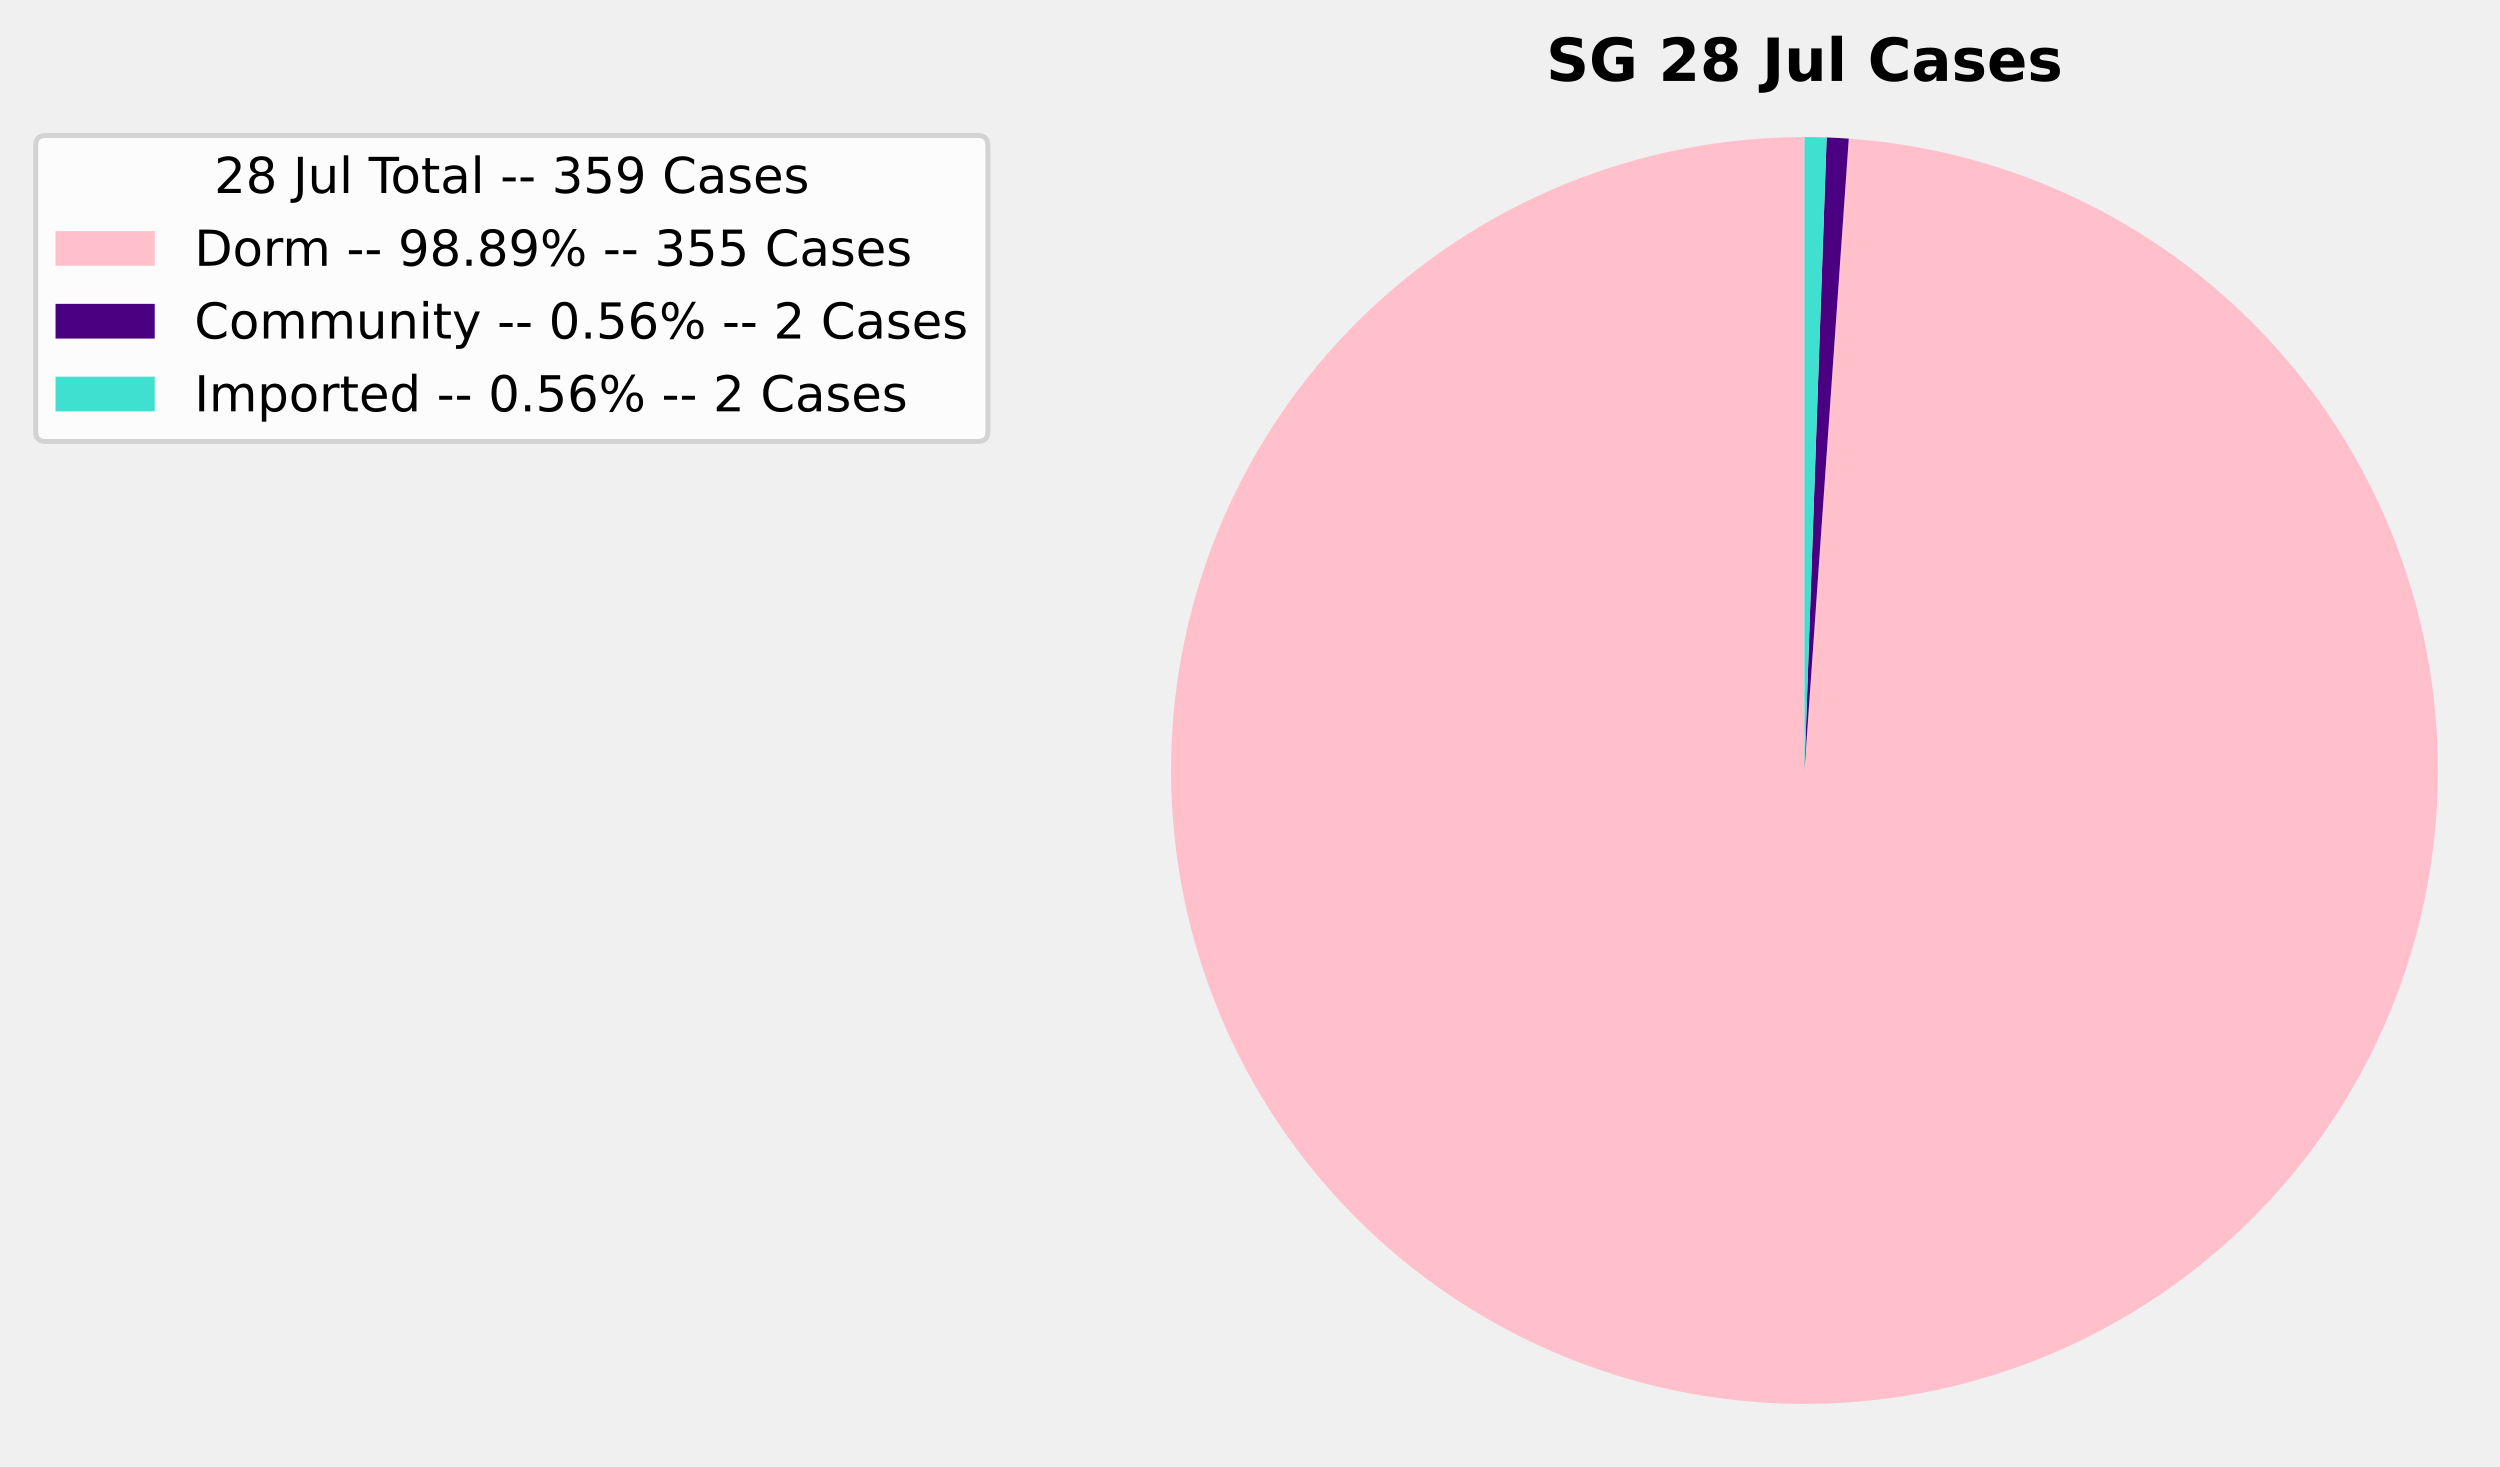
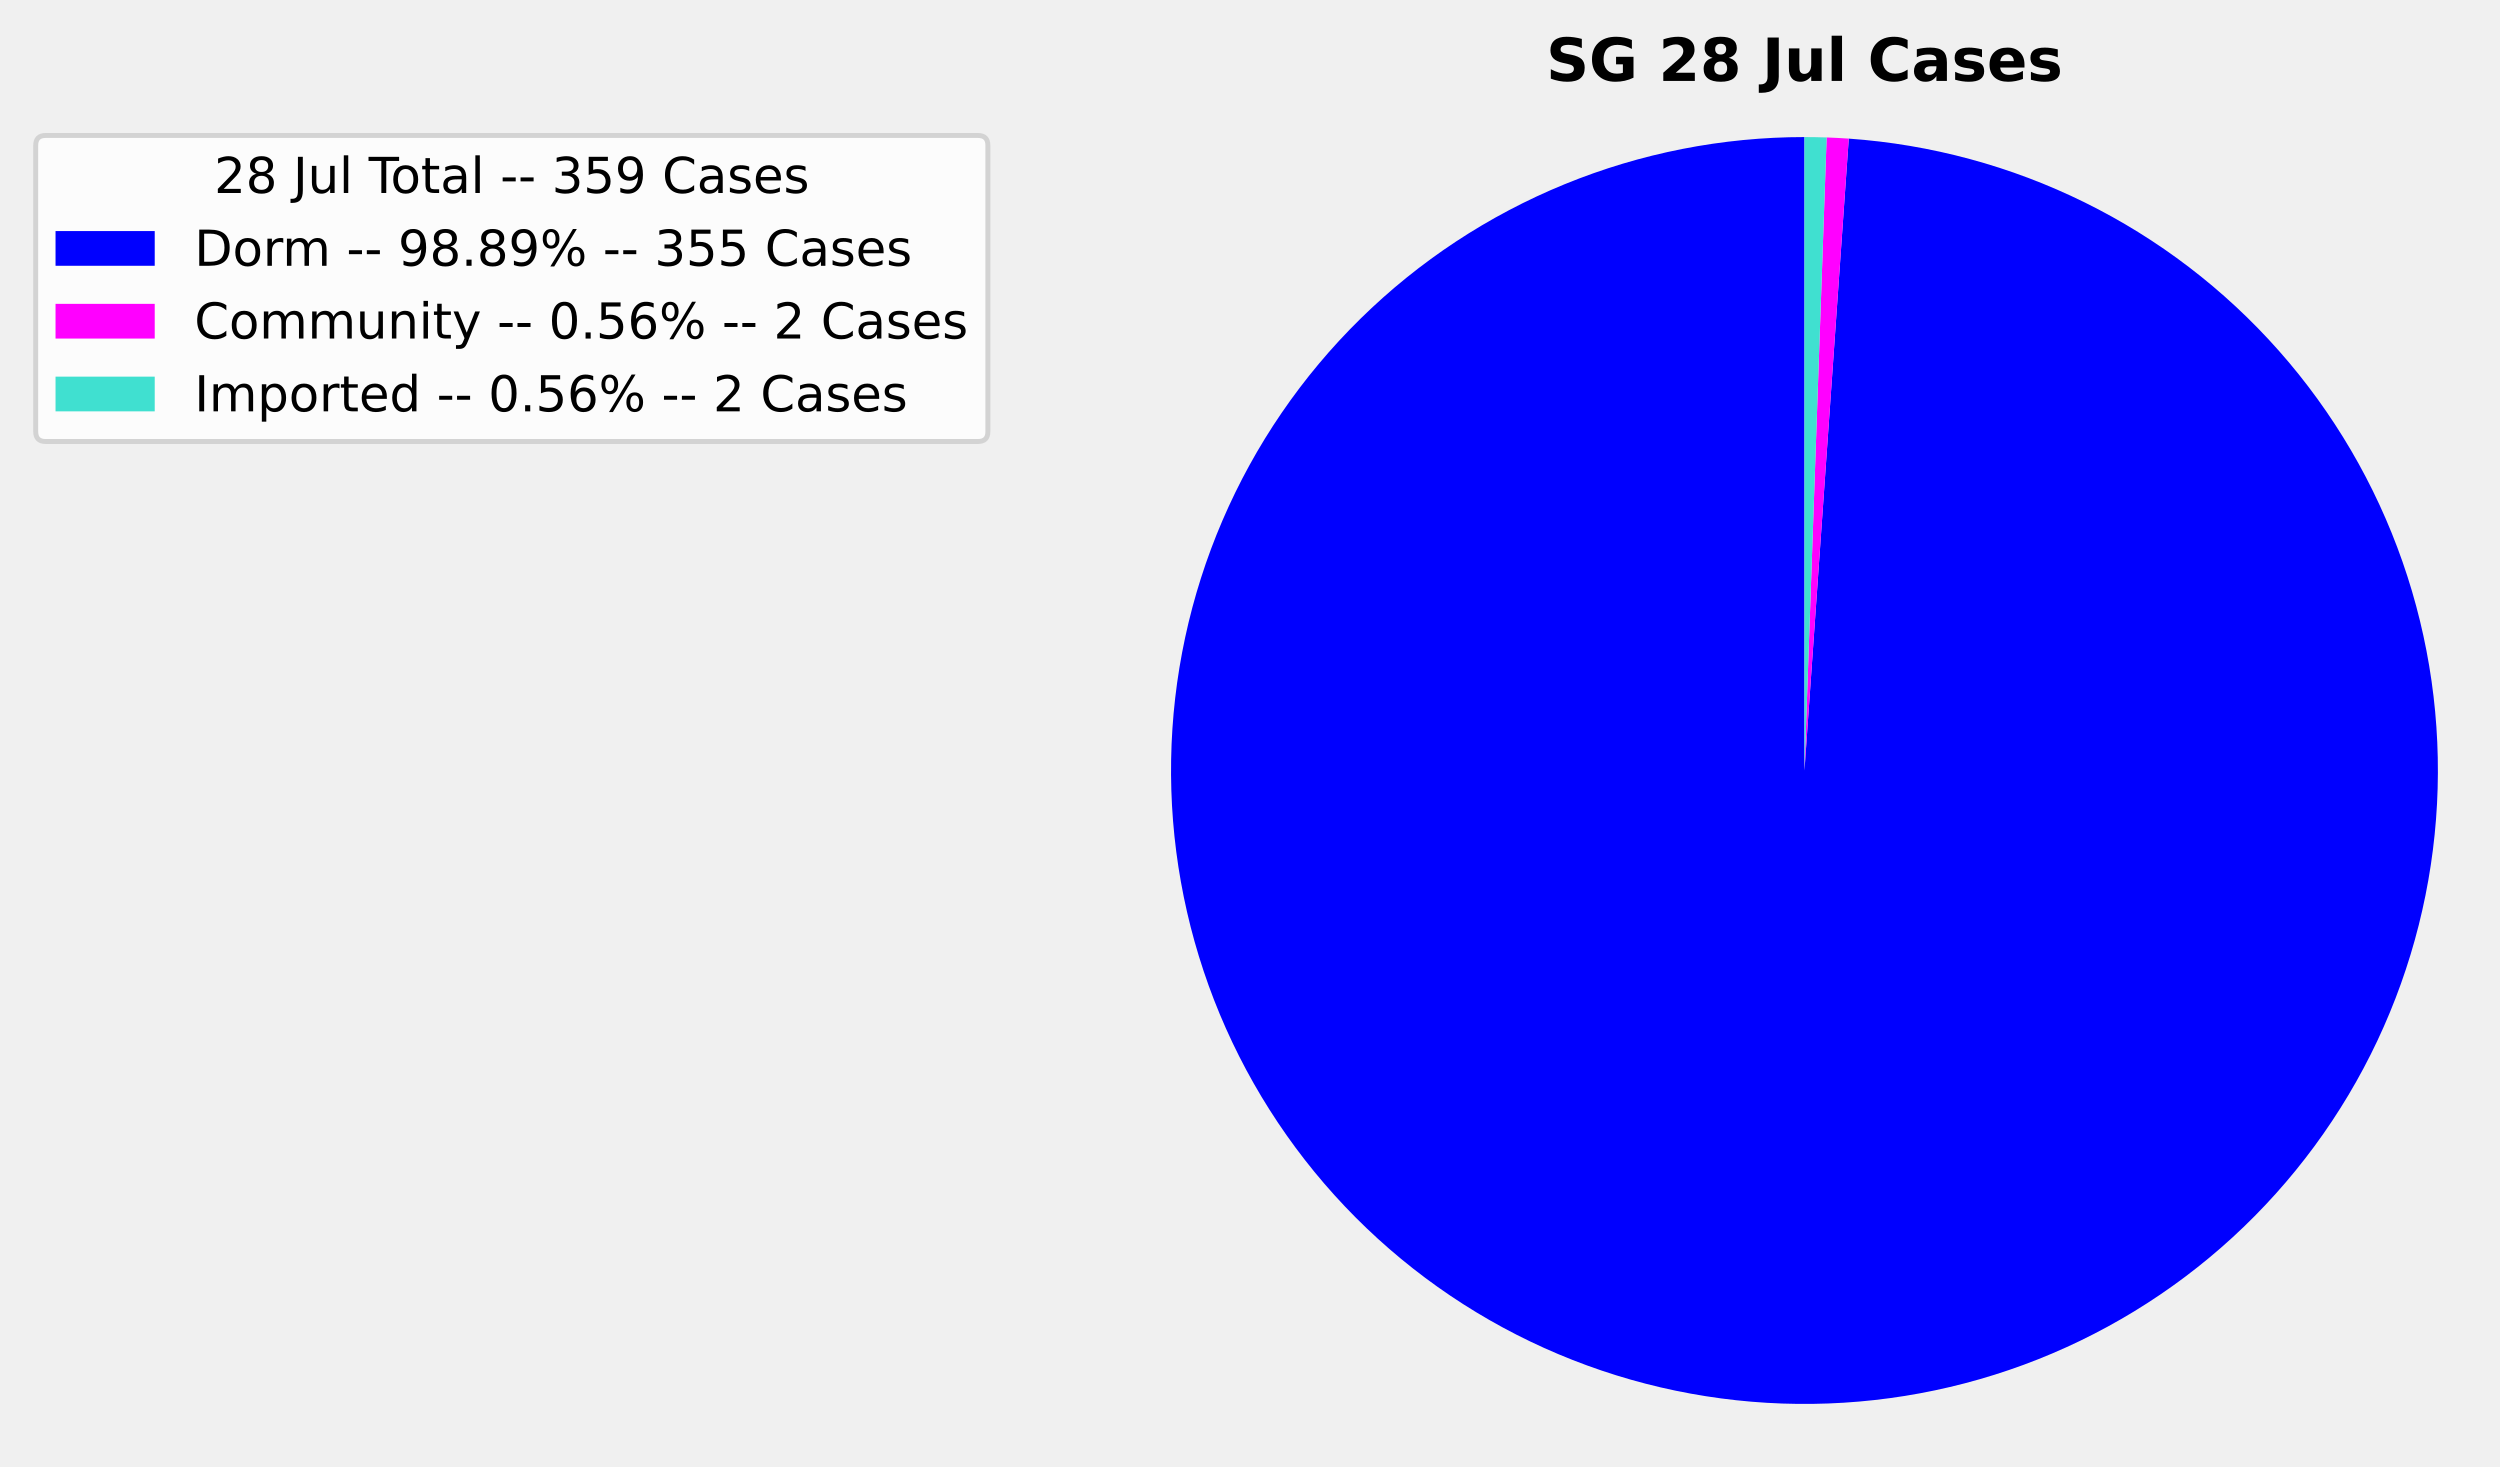
<svg xmlns="http://www.w3.org/2000/svg" xmlns:xlink="http://www.w3.org/1999/xlink" height="295.63pt" version="1.1" viewBox="0 0 504.133 295.63" width="504.133pt">
  <defs>
    <style type="text/css">
*{stroke-linecap:butt;stroke-linejoin:round;}
  </style>
  </defs>
  <g id="figure_1">
    <g id="patch_1">
      <path d="M -0 295.63  L 504.133 295.63  L 504.133 0  L -0 0  z " style="fill:none;" />
    </g>
    <g id="axes_1">
      <g id="patch_2">
-         <path d="M 363.877 27.64  C 347.291 27.64 330.863 30.871 315.512 37.151  C 300.161 43.431 286.179 52.641 274.349 64.266  C 262.519 75.891 253.065 89.709 246.518 104.948  C 239.97 120.186 236.453 136.555 236.162 153.139  C 235.872 169.722 238.815 186.204 244.825 201.662  C 250.835 217.121 259.799 231.262 271.215 243.293  C 282.631 255.325 296.282 265.019 311.404 271.832  C 326.526 278.646 342.831 282.449 359.406 283.03  C 375.982 283.61 392.513 280.957 408.074 275.218  C 423.636 269.479 437.931 260.764 450.161 249.56  C 462.39 238.356 472.322 224.877 479.399 209.877  C 486.476 194.877 490.564 178.641 491.434 162.078  C 492.305 145.515 489.941 128.94 484.475 113.281  C 479.01 97.621 470.546 83.175 459.558 70.751  C 448.57 58.328 435.267 48.162 420.393 40.824  C 405.519 33.485 389.357 29.113 372.812 27.953  L 363.877 155.374  L 363.877 27.64  z " style="fill:#ffc0cb;" />
+         <path d="M 363.877 27.64  C 347.291 27.64 330.863 30.871 315.512 37.151  C 300.161 43.431 286.179 52.641 274.349 64.266  C 262.519 75.891 253.065 89.709 246.518 104.948  C 239.97 120.186 236.453 136.555 236.162 153.139  C 235.872 169.722 238.815 186.204 244.825 201.662  C 250.835 217.121 259.799 231.262 271.215 243.293  C 282.631 255.325 296.282 265.019 311.404 271.832  C 326.526 278.646 342.831 282.449 359.406 283.03  C 375.982 283.61 392.513 280.957 408.074 275.218  C 423.636 269.479 437.931 260.764 450.161 249.56  C 462.39 238.356 472.322 224.877 479.399 209.877  C 486.476 194.877 490.564 178.641 491.434 162.078  C 492.305 145.515 489.941 128.94 484.475 113.281  C 479.01 97.621 470.546 83.175 459.558 70.751  C 448.57 58.328 435.267 48.162 420.393 40.824  C 405.519 33.485 389.357 29.113 372.812 27.953  L 363.877 155.374  L 363.877 27.64  z " style="fill:#0000ff;" />
      </g>
      <g id="patch_3">
-         <path d="M 372.812 27.953  C 372.068 27.901 371.324 27.856 370.58 27.816  C 369.836 27.777 369.092 27.745 368.347 27.719  L 363.877 155.374  L 372.812 27.953  z " style="fill:#4b0082;" />
+         <path d="M 372.812 27.953  C 372.068 27.901 371.324 27.856 370.58 27.816  C 369.836 27.777 369.092 27.745 368.347 27.719  L 363.877 155.374  L 372.812 27.953  z " style="fill:#ff00ff;" />
      </g>
      <g id="patch_4">
        <path d="M 368.347 27.719  C 367.602 27.693 366.857 27.673 366.112 27.66  C 365.367 27.647 364.622 27.64 363.877 27.64  L 363.877 155.374  L 368.347 27.719  z " style="fill:#40e0d0;" />
      </g>
      <g id="matplotlib.axis_1" />
      <g id="matplotlib.axis_2" />
      <g id="text_1">
        <defs>
          <path d="M 59.906 70.609  L 59.906 55.172  Q 53.906 57.859 48.188 59.219  Q 42.484 60.594 37.406 60.594  Q 30.672 60.594 27.438 58.734  Q 24.219 56.891 24.219 52.984  Q 24.219 50.047 26.391 48.406  Q 28.562 46.781 34.281 45.609  L 42.281 44  Q 54.438 41.547 59.562 36.562  Q 64.703 31.594 64.703 22.406  Q 64.703 10.359 57.547 4.469  Q 50.391 -1.422 35.688 -1.422  Q 28.766 -1.422 21.781 -0.094  Q 14.797 1.219 7.812 3.812  L 7.812 19.672  Q 14.797 15.969 21.312 14.078  Q 27.828 12.203 33.891 12.203  Q 40.047 12.203 43.312 14.25  Q 46.578 16.312 46.578 20.125  Q 46.578 23.531 44.359 25.391  Q 42.141 27.25 35.5 28.719  L 28.219 30.328  Q 17.281 32.672 12.219 37.797  Q 7.172 42.922 7.172 51.609  Q 7.172 62.5 14.203 68.359  Q 21.234 74.219 34.422 74.219  Q 40.438 74.219 46.781 73.312  Q 53.125 72.406 59.906 70.609  z " id="DejaVuSans-Bold-83" />
          <path d="M 74.703 5.422  Q 67.672 2 60.109 0.281  Q 52.547 -1.422 44.484 -1.422  Q 26.266 -1.422 15.625 8.766  Q 4.984 18.953 4.984 36.375  Q 4.984 54 15.812 64.109  Q 26.656 74.219 45.516 74.219  Q 52.781 74.219 59.438 72.844  Q 66.109 71.484 72.016 68.797  L 72.016 53.719  Q 65.922 57.172 59.891 58.875  Q 53.859 60.594 47.797 60.594  Q 36.578 60.594 30.5 54.312  Q 24.422 48.047 24.422 36.375  Q 24.422 24.812 30.281 18.5  Q 36.141 12.203 46.922 12.203  Q 49.859 12.203 52.375 12.562  Q 54.891 12.938 56.891 13.719  L 56.891 27.875  L 45.406 27.875  L 45.406 40.484  L 74.703 40.484  z " id="DejaVuSans-Bold-71" />
          <path id="DejaVuSans-Bold-32" />
          <path d="M 28.812 13.812  L 60.891 13.812  L 60.891 0  L 7.906 0  L 7.906 13.812  L 34.516 37.312  Q 38.094 40.531 39.797 43.609  Q 41.5 46.688 41.5 50  Q 41.5 55.125 38.062 58.25  Q 34.625 61.375 28.906 61.375  Q 24.516 61.375 19.281 59.5  Q 14.062 57.625 8.109 53.906  L 8.109 69.922  Q 14.453 72.016 20.656 73.109  Q 26.859 74.219 32.812 74.219  Q 45.906 74.219 53.156 68.453  Q 60.406 62.703 60.406 52.391  Q 60.406 46.438 57.328 41.281  Q 54.25 36.141 44.391 27.484  z " id="DejaVuSans-Bold-50" />
          <path d="M 34.812 32.625  Q 29.547 32.625 26.703 29.734  Q 23.875 26.859 23.875 21.484  Q 23.875 16.109 26.703 13.25  Q 29.547 10.406 34.812 10.406  Q 40.047 10.406 42.828 13.25  Q 45.609 16.109 45.609 21.484  Q 45.609 26.906 42.828 29.766  Q 40.047 32.625 34.812 32.625  z M 21.094 38.812  Q 14.453 40.828 11.078 44.969  Q 7.719 49.125 7.719 55.328  Q 7.719 64.547 14.594 69.375  Q 21.484 74.219 34.812 74.219  Q 48.047 74.219 54.922 69.406  Q 61.812 64.594 61.812 55.328  Q 61.812 49.125 58.422 44.969  Q 55.031 40.828 48.391 38.812  Q 55.812 36.766 59.594 32.156  Q 63.375 27.547 63.375 20.516  Q 63.375 9.672 56.172 4.125  Q 48.969 -1.422 34.812 -1.422  Q 20.609 -1.422 13.359 4.125  Q 6.109 9.672 6.109 20.516  Q 6.109 27.547 9.891 32.156  Q 13.672 36.766 21.094 38.812  z M 25.484 53.422  Q 25.484 49.078 27.906 46.734  Q 30.328 44.391 34.812 44.391  Q 39.203 44.391 41.594 46.734  Q 44 49.078 44 53.422  Q 44 57.766 41.594 60.078  Q 39.203 62.406 34.812 62.406  Q 30.328 62.406 27.906 60.062  Q 25.484 57.719 25.484 53.422  z " id="DejaVuSans-Bold-56" />
          <path d="M 9.188 72.906  L 27.984 72.906  L 27.984 7.078  Q 27.984 -6.547 20.578 -13.281  Q 13.188 -20.016 -1.812 -20.016  L -5.609 -20.016  L -5.609 -5.812  L -2.688 -5.812  Q 3.172 -5.812 6.172 -2.531  Q 9.188 0.734 9.188 7.078  z " id="DejaVuSans-Bold-74" />
          <path d="M 7.812 21.297  L 7.812 54.688  L 25.391 54.688  L 25.391 49.219  Q 25.391 44.781 25.344 38.062  Q 25.297 31.344 25.297 29.109  Q 25.297 22.516 25.641 19.609  Q 25.984 16.703 26.812 15.375  Q 27.875 13.672 29.609 12.734  Q 31.344 11.812 33.594 11.812  Q 39.062 11.812 42.188 16.016  Q 45.312 20.219 45.312 27.688  L 45.312 54.688  L 62.797 54.688  L 62.797 0  L 45.312 0  L 45.312 7.906  Q 41.359 3.125 36.938 0.844  Q 32.516 -1.422 27.203 -1.422  Q 17.719 -1.422 12.766 4.391  Q 7.812 10.203 7.812 21.297  z " id="DejaVuSans-Bold-117" />
          <path d="M 8.406 75.984  L 25.875 75.984  L 25.875 0  L 8.406 0  z " id="DejaVuSans-Bold-108" />
          <path d="M 67 4  Q 61.812 1.312 56.203 -0.047  Q 50.594 -1.422 44.484 -1.422  Q 26.266 -1.422 15.625 8.766  Q 4.984 18.953 4.984 36.375  Q 4.984 53.859 15.625 64.031  Q 26.266 74.219 44.484 74.219  Q 50.594 74.219 56.203 72.844  Q 61.812 71.484 67 68.797  L 67 53.719  Q 61.766 57.281 56.688 58.938  Q 51.609 60.594 46 60.594  Q 35.938 60.594 30.172 54.141  Q 24.422 47.703 24.422 36.375  Q 24.422 25.094 30.172 18.641  Q 35.938 12.203 46 12.203  Q 51.609 12.203 56.688 13.859  Q 61.766 15.531 67 19.094  z " id="DejaVuSans-Bold-67" />
          <path d="M 32.906 24.609  Q 27.438 24.609 24.672 22.75  Q 21.922 20.906 21.922 17.281  Q 21.922 13.969 24.141 12.078  Q 26.375 10.203 30.328 10.203  Q 35.25 10.203 38.625 13.734  Q 42 17.281 42 22.609  L 42 24.609  z M 59.625 31.203  L 59.625 0  L 42 0  L 42 8.109  Q 38.484 3.125 34.078 0.844  Q 29.688 -1.422 23.391 -1.422  Q 14.891 -1.422 9.594 3.531  Q 4.297 8.5 4.297 16.406  Q 4.297 26.031 10.906 30.516  Q 17.531 35.016 31.688 35.016  L 42 35.016  L 42 36.375  Q 42 40.531 38.719 42.453  Q 35.453 44.391 28.516 44.391  Q 22.906 44.391 18.062 43.266  Q 13.234 42.141 9.078 39.891  L 9.078 53.219  Q 14.703 54.594 20.359 55.297  Q 26.031 56 31.688 56  Q 46.484 56 53.047 50.172  Q 59.625 44.344 59.625 31.203  z " id="DejaVuSans-Bold-97" />
          <path d="M 51.125 52.984  L 51.125 39.703  Q 45.516 42.047 40.281 43.219  Q 35.062 44.391 30.422 44.391  Q 25.438 44.391 23.016 43.141  Q 20.609 41.891 20.609 39.312  Q 20.609 37.203 22.438 36.078  Q 24.266 34.969 29 34.422  L 32.078 33.984  Q 45.516 32.281 50.141 28.375  Q 54.781 24.469 54.781 16.109  Q 54.781 7.375 48.328 2.969  Q 41.891 -1.422 29.109 -1.422  Q 23.688 -1.422 17.891 -0.562  Q 12.109 0.297 6 2  L 6 15.281  Q 11.234 12.75 16.719 11.469  Q 22.219 10.203 27.875 10.203  Q 33.016 10.203 35.594 11.609  Q 38.188 13.031 38.188 15.828  Q 38.188 18.172 36.406 19.312  Q 34.625 20.453 29.297 21.094  L 26.219 21.484  Q 14.547 22.953 9.859 26.906  Q 5.172 30.859 5.172 38.922  Q 5.172 47.609 11.125 51.797  Q 17.094 56 29.391 56  Q 34.234 56 39.547 55.266  Q 44.875 54.547 51.125 52.984  z " id="DejaVuSans-Bold-115" />
          <path d="M 62.984 27.484  L 62.984 22.516  L 22.125 22.516  Q 22.75 16.359 26.562 13.281  Q 30.375 10.203 37.203 10.203  Q 42.719 10.203 48.5 11.844  Q 54.297 13.484 60.406 16.797  L 60.406 3.328  Q 54.203 0.984 48 -0.219  Q 41.797 -1.422 35.594 -1.422  Q 20.75 -1.422 12.516 6.125  Q 4.297 13.672 4.297 27.297  Q 4.297 40.672 12.375 48.328  Q 20.453 56 34.625 56  Q 47.516 56 55.25 48.234  Q 62.984 40.484 62.984 27.484  z M 45.016 33.297  Q 45.016 38.281 42.109 41.328  Q 39.203 44.391 34.516 44.391  Q 29.438 44.391 26.266 41.531  Q 23.094 38.672 22.312 33.297  z " id="DejaVuSans-Bold-101" />
        </defs>
        <g transform="translate(311.791 16.31812)scale(0.12 -0.12)">
          <use xlink:href="#DejaVuSans-Bold-83" />
          <use x="72.021" xlink:href="#DejaVuSans-Bold-71" />
          <use x="154.102" xlink:href="#DejaVuSans-Bold-32" />
          <use x="188.916" xlink:href="#DejaVuSans-Bold-50" />
          <use x="258.496" xlink:href="#DejaVuSans-Bold-56" />
          <use x="328.076" xlink:href="#DejaVuSans-Bold-32" />
          <use x="362.891" xlink:href="#DejaVuSans-Bold-74" />
          <use x="400.098" xlink:href="#DejaVuSans-Bold-117" />
          <use x="471.289" xlink:href="#DejaVuSans-Bold-108" />
          <use x="505.566" xlink:href="#DejaVuSans-Bold-32" />
          <use x="540.381" xlink:href="#DejaVuSans-Bold-67" />
          <use x="613.77" xlink:href="#DejaVuSans-Bold-97" />
          <use x="681.25" xlink:href="#DejaVuSans-Bold-115" />
          <use x="740.771" xlink:href="#DejaVuSans-Bold-101" />
          <use x="808.594" xlink:href="#DejaVuSans-Bold-115" />
        </g>
      </g>
      <g id="legend_1">
        <g id="patch_5">
          <path d="M 9.2 89.031  L 197.209 89.031  Q 199.209 89.031 199.209 87.031  L 199.209 29.318  Q 199.209 27.318 197.209 27.318  L 9.2 27.318  Q 7.2 27.318 7.2 29.318  L 7.2 87.031  Q 7.2 89.031 9.2 89.031  z " style="fill:#ffffff;opacity:0.8;stroke:#cccccc;stroke-linejoin:miter;" />
        </g>
        <g id="text_2">
          <defs>
            <path d="M 19.188 8.297  L 53.609 8.297  L 53.609 0  L 7.328 0  L 7.328 8.297  Q 12.938 14.109 22.625 23.891  Q 32.328 33.688 34.812 36.531  Q 39.547 41.844 41.422 45.531  Q 43.312 49.219 43.312 52.781  Q 43.312 58.594 39.234 62.25  Q 35.156 65.922 28.609 65.922  Q 23.969 65.922 18.812 64.312  Q 13.672 62.703 7.812 59.422  L 7.812 69.391  Q 13.766 71.781 18.938 73  Q 24.125 74.219 28.422 74.219  Q 39.75 74.219 46.484 68.547  Q 53.219 62.891 53.219 53.422  Q 53.219 48.922 51.531 44.891  Q 49.859 40.875 45.406 35.406  Q 44.188 33.984 37.641 27.219  Q 31.109 20.453 19.188 8.297  z " id="DejaVuSans-50" />
            <path d="M 31.781 34.625  Q 24.75 34.625 20.719 30.859  Q 16.703 27.094 16.703 20.516  Q 16.703 13.922 20.719 10.156  Q 24.75 6.391 31.781 6.391  Q 38.812 6.391 42.859 10.172  Q 46.922 13.969 46.922 20.516  Q 46.922 27.094 42.891 30.859  Q 38.875 34.625 31.781 34.625  z M 21.922 38.812  Q 15.578 40.375 12.031 44.719  Q 8.5 49.078 8.5 55.328  Q 8.5 64.062 14.719 69.141  Q 20.953 74.219 31.781 74.219  Q 42.672 74.219 48.875 69.141  Q 55.078 64.062 55.078 55.328  Q 55.078 49.078 51.531 44.719  Q 48 40.375 41.703 38.812  Q 48.828 37.156 52.797 32.312  Q 56.781 27.484 56.781 20.516  Q 56.781 9.906 50.312 4.234  Q 43.844 -1.422 31.781 -1.422  Q 19.734 -1.422 13.25 4.234  Q 6.781 9.906 6.781 20.516  Q 6.781 27.484 10.781 32.312  Q 14.797 37.156 21.922 38.812  z M 18.312 54.391  Q 18.312 48.734 21.844 45.562  Q 25.391 42.391 31.781 42.391  Q 38.141 42.391 41.719 45.562  Q 45.312 48.734 45.312 54.391  Q 45.312 60.062 41.719 63.234  Q 38.141 66.406 31.781 66.406  Q 25.391 66.406 21.844 63.234  Q 18.312 60.062 18.312 54.391  z " id="DejaVuSans-56" />
            <path id="DejaVuSans-32" />
            <path d="M 9.812 72.906  L 19.672 72.906  L 19.672 5.078  Q 19.672 -8.109 14.672 -14.062  Q 9.672 -20.016 -1.422 -20.016  L -5.172 -20.016  L -5.172 -11.719  L -2.094 -11.719  Q 4.438 -11.719 7.125 -8.047  Q 9.812 -4.391 9.812 5.078  z " id="DejaVuSans-74" />
            <path d="M 8.5 21.578  L 8.5 54.688  L 17.484 54.688  L 17.484 21.922  Q 17.484 14.156 20.5 10.266  Q 23.531 6.391 29.594 6.391  Q 36.859 6.391 41.078 11.031  Q 45.312 15.672 45.312 23.688  L 45.312 54.688  L 54.297 54.688  L 54.297 0  L 45.312 0  L 45.312 8.406  Q 42.047 3.422 37.719 1  Q 33.406 -1.422 27.688 -1.422  Q 18.266 -1.422 13.375 4.438  Q 8.5 10.297 8.5 21.578  z M 31.109 56  z " id="DejaVuSans-117" />
            <path d="M 9.422 75.984  L 18.406 75.984  L 18.406 0  L 9.422 0  z " id="DejaVuSans-108" />
            <path d="M -0.297 72.906  L 61.375 72.906  L 61.375 64.594  L 35.5 64.594  L 35.5 0  L 25.594 0  L 25.594 64.594  L -0.297 64.594  z " id="DejaVuSans-84" />
            <path d="M 30.609 48.391  Q 23.391 48.391 19.188 42.75  Q 14.984 37.109 14.984 27.297  Q 14.984 17.484 19.156 11.844  Q 23.344 6.203 30.609 6.203  Q 37.797 6.203 41.984 11.859  Q 46.188 17.531 46.188 27.297  Q 46.188 37.016 41.984 42.703  Q 37.797 48.391 30.609 48.391  z M 30.609 56  Q 42.328 56 49.016 48.375  Q 55.719 40.766 55.719 27.297  Q 55.719 13.875 49.016 6.219  Q 42.328 -1.422 30.609 -1.422  Q 18.844 -1.422 12.172 6.219  Q 5.516 13.875 5.516 27.297  Q 5.516 40.766 12.172 48.375  Q 18.844 56 30.609 56  z " id="DejaVuSans-111" />
            <path d="M 18.312 70.219  L 18.312 54.688  L 36.812 54.688  L 36.812 47.703  L 18.312 47.703  L 18.312 18.016  Q 18.312 11.328 20.141 9.422  Q 21.969 7.516 27.594 7.516  L 36.812 7.516  L 36.812 0  L 27.594 0  Q 17.188 0 13.234 3.875  Q 9.281 7.766 9.281 18.016  L 9.281 47.703  L 2.688 47.703  L 2.688 54.688  L 9.281 54.688  L 9.281 70.219  z " id="DejaVuSans-116" />
            <path d="M 34.281 27.484  Q 23.391 27.484 19.188 25  Q 14.984 22.516 14.984 16.5  Q 14.984 11.719 18.141 8.906  Q 21.297 6.109 26.703 6.109  Q 34.188 6.109 38.703 11.406  Q 43.219 16.703 43.219 25.484  L 43.219 27.484  z M 52.203 31.203  L 52.203 0  L 43.219 0  L 43.219 8.297  Q 40.141 3.328 35.547 0.953  Q 30.953 -1.422 24.312 -1.422  Q 15.922 -1.422 10.953 3.297  Q 6 8.016 6 15.922  Q 6 25.141 12.172 29.828  Q 18.359 34.516 30.609 34.516  L 43.219 34.516  L 43.219 35.406  Q 43.219 41.609 39.141 45  Q 35.062 48.391 27.688 48.391  Q 23 48.391 18.547 47.266  Q 14.109 46.141 10.016 43.891  L 10.016 52.203  Q 14.938 54.109 19.578 55.047  Q 24.219 56 28.609 56  Q 40.484 56 46.344 49.844  Q 52.203 43.703 52.203 31.203  z " id="DejaVuSans-97" />
            <path d="M 4.891 31.391  L 31.203 31.391  L 31.203 23.391  L 4.891 23.391  z " id="DejaVuSans-45" />
            <path d="M 40.578 39.312  Q 47.656 37.797 51.625 33  Q 55.609 28.219 55.609 21.188  Q 55.609 10.406 48.188 4.484  Q 40.766 -1.422 27.094 -1.422  Q 22.516 -1.422 17.656 -0.516  Q 12.797 0.391 7.625 2.203  L 7.625 11.719  Q 11.719 9.328 16.594 8.109  Q 21.484 6.891 26.812 6.891  Q 36.078 6.891 40.938 10.547  Q 45.797 14.203 45.797 21.188  Q 45.797 27.641 41.281 31.266  Q 36.766 34.906 28.719 34.906  L 20.219 34.906  L 20.219 43.016  L 29.109 43.016  Q 36.375 43.016 40.234 45.922  Q 44.094 48.828 44.094 54.297  Q 44.094 59.906 40.109 62.906  Q 36.141 65.922 28.719 65.922  Q 24.656 65.922 20.016 65.031  Q 15.375 64.156 9.812 62.312  L 9.812 71.094  Q 15.438 72.656 20.344 73.438  Q 25.25 74.219 29.594 74.219  Q 40.828 74.219 47.359 69.109  Q 53.906 64.016 53.906 55.328  Q 53.906 49.266 50.438 45.094  Q 46.969 40.922 40.578 39.312  z " id="DejaVuSans-51" />
            <path d="M 10.797 72.906  L 49.516 72.906  L 49.516 64.594  L 19.828 64.594  L 19.828 46.734  Q 21.969 47.469 24.109 47.828  Q 26.266 48.188 28.422 48.188  Q 40.625 48.188 47.75 41.5  Q 54.891 34.812 54.891 23.391  Q 54.891 11.625 47.562 5.094  Q 40.234 -1.422 26.906 -1.422  Q 22.312 -1.422 17.547 -0.641  Q 12.797 0.141 7.719 1.703  L 7.719 11.625  Q 12.109 9.234 16.797 8.062  Q 21.484 6.891 26.703 6.891  Q 35.156 6.891 40.078 11.328  Q 45.016 15.766 45.016 23.391  Q 45.016 31 40.078 35.438  Q 35.156 39.891 26.703 39.891  Q 22.75 39.891 18.812 39.016  Q 14.891 38.141 10.797 36.281  z " id="DejaVuSans-53" />
            <path d="M 10.984 1.516  L 10.984 10.5  Q 14.703 8.734 18.5 7.812  Q 22.312 6.891 25.984 6.891  Q 35.75 6.891 40.891 13.453  Q 46.047 20.016 46.781 33.406  Q 43.953 29.203 39.594 26.953  Q 35.25 24.703 29.984 24.703  Q 19.047 24.703 12.672 31.312  Q 6.297 37.938 6.297 49.422  Q 6.297 60.641 12.938 67.422  Q 19.578 74.219 30.609 74.219  Q 43.266 74.219 49.922 64.516  Q 56.594 54.828 56.594 36.375  Q 56.594 19.141 48.406 8.859  Q 40.234 -1.422 26.422 -1.422  Q 22.703 -1.422 18.891 -0.688  Q 15.094 0.047 10.984 1.516  z M 30.609 32.422  Q 37.25 32.422 41.125 36.953  Q 45.016 41.5 45.016 49.422  Q 45.016 57.281 41.125 61.844  Q 37.25 66.406 30.609 66.406  Q 23.969 66.406 20.094 61.844  Q 16.219 57.281 16.219 49.422  Q 16.219 41.5 20.094 36.953  Q 23.969 32.422 30.609 32.422  z " id="DejaVuSans-57" />
            <path d="M 64.406 67.281  L 64.406 56.891  Q 59.422 61.531 53.781 63.812  Q 48.141 66.109 41.797 66.109  Q 29.297 66.109 22.656 58.469  Q 16.016 50.828 16.016 36.375  Q 16.016 21.969 22.656 14.328  Q 29.297 6.688 41.797 6.688  Q 48.141 6.688 53.781 8.984  Q 59.422 11.281 64.406 15.922  L 64.406 5.609  Q 59.234 2.094 53.438 0.328  Q 47.656 -1.422 41.219 -1.422  Q 24.656 -1.422 15.125 8.703  Q 5.609 18.844 5.609 36.375  Q 5.609 53.953 15.125 64.078  Q 24.656 74.219 41.219 74.219  Q 47.75 74.219 53.531 72.484  Q 59.328 70.75 64.406 67.281  z " id="DejaVuSans-67" />
            <path d="M 44.281 53.078  L 44.281 44.578  Q 40.484 46.531 36.375 47.5  Q 32.281 48.484 27.875 48.484  Q 21.188 48.484 17.844 46.438  Q 14.5 44.391 14.5 40.281  Q 14.5 37.156 16.891 35.375  Q 19.281 33.594 26.516 31.984  L 29.594 31.297  Q 39.156 29.25 43.188 25.516  Q 47.219 21.781 47.219 15.094  Q 47.219 7.469 41.188 3.016  Q 35.156 -1.422 24.609 -1.422  Q 20.219 -1.422 15.453 -0.562  Q 10.688 0.297 5.422 2  L 5.422 11.281  Q 10.406 8.688 15.234 7.391  Q 20.062 6.109 24.812 6.109  Q 31.156 6.109 34.562 8.281  Q 37.984 10.453 37.984 14.406  Q 37.984 18.062 35.516 20.016  Q 33.062 21.969 24.703 23.781  L 21.578 24.516  Q 13.234 26.266 9.516 29.906  Q 5.812 33.547 5.812 39.891  Q 5.812 47.609 11.281 51.797  Q 16.75 56 26.812 56  Q 31.781 56 36.172 55.266  Q 40.578 54.547 44.281 53.078  z " id="DejaVuSans-115" />
            <path d="M 56.203 29.594  L 56.203 25.203  L 14.891 25.203  Q 15.484 15.922 20.484 11.062  Q 25.484 6.203 34.422 6.203  Q 39.594 6.203 44.453 7.469  Q 49.312 8.734 54.109 11.281  L 54.109 2.781  Q 49.266 0.734 44.188 -0.344  Q 39.109 -1.422 33.891 -1.422  Q 20.797 -1.422 13.156 6.188  Q 5.516 13.812 5.516 26.812  Q 5.516 40.234 12.766 48.109  Q 20.016 56 32.328 56  Q 43.359 56 49.781 48.891  Q 56.203 41.797 56.203 29.594  z M 47.219 32.234  Q 47.125 39.594 43.094 43.984  Q 39.062 48.391 32.422 48.391  Q 24.906 48.391 20.391 44.141  Q 15.875 39.891 15.188 32.172  z " id="DejaVuSans-101" />
          </defs>
          <g transform="translate(43.19453 38.91656)scale(0.1 -0.1)">
            <use xlink:href="#DejaVuSans-50" />
            <use x="63.623" xlink:href="#DejaVuSans-56" />
            <use x="127.246" xlink:href="#DejaVuSans-32" />
            <use x="159.033" xlink:href="#DejaVuSans-74" />
            <use x="188.525" xlink:href="#DejaVuSans-117" />
            <use x="251.904" xlink:href="#DejaVuSans-108" />
            <use x="279.688" xlink:href="#DejaVuSans-32" />
            <use x="311.475" xlink:href="#DejaVuSans-84" />
            <use x="355.559" xlink:href="#DejaVuSans-111" />
            <use x="416.74" xlink:href="#DejaVuSans-116" />
            <use x="455.949" xlink:href="#DejaVuSans-97" />
            <use x="517.229" xlink:href="#DejaVuSans-108" />
            <use x="545.012" xlink:href="#DejaVuSans-32" />
            <use x="576.799" xlink:href="#DejaVuSans-45" />
            <use x="612.883" xlink:href="#DejaVuSans-45" />
            <use x="648.967" xlink:href="#DejaVuSans-32" />
            <use x="680.754" xlink:href="#DejaVuSans-51" />
            <use x="744.377" xlink:href="#DejaVuSans-53" />
            <use x="808" xlink:href="#DejaVuSans-57" />
            <use x="871.623" xlink:href="#DejaVuSans-32" />
            <use x="903.41" xlink:href="#DejaVuSans-67" />
            <use x="973.234" xlink:href="#DejaVuSans-97" />
            <use x="1034.514" xlink:href="#DejaVuSans-115" />
            <use x="1086.613" xlink:href="#DejaVuSans-101" />
            <use x="1148.137" xlink:href="#DejaVuSans-115" />
          </g>
        </g>
        <g id="patch_6">
-           <path d="M 11.2 53.595  L 31.2 53.595  L 31.2 46.595  L 11.2 46.595  z " style="fill:#ffc0cb;" />
+           <path d="M 11.2 53.595  L 31.2 53.595  L 31.2 46.595  L 11.2 46.595  z " style="fill:#0000ff;" />
        </g>
        <g id="text_3">
          <defs>
            <path d="M 19.672 64.797  L 19.672 8.109  L 31.594 8.109  Q 46.688 8.109 53.688 14.938  Q 60.688 21.781 60.688 36.531  Q 60.688 51.172 53.688 57.984  Q 46.688 64.797 31.594 64.797  z M 9.812 72.906  L 30.078 72.906  Q 51.266 72.906 61.172 64.094  Q 71.094 55.281 71.094 36.531  Q 71.094 17.672 61.125 8.828  Q 51.172 0 30.078 0  L 9.812 0  z " id="DejaVuSans-68" />
            <path d="M 41.109 46.297  Q 39.594 47.172 37.812 47.578  Q 36.031 48 33.891 48  Q 26.266 48 22.188 43.047  Q 18.109 38.094 18.109 28.812  L 18.109 0  L 9.078 0  L 9.078 54.688  L 18.109 54.688  L 18.109 46.188  Q 20.953 51.172 25.484 53.578  Q 30.031 56 36.531 56  Q 37.453 56 38.578 55.875  Q 39.703 55.766 41.062 55.516  z " id="DejaVuSans-114" />
            <path d="M 52 44.188  Q 55.375 50.25 60.062 53.125  Q 64.75 56 71.094 56  Q 79.641 56 84.281 50.016  Q 88.922 44.047 88.922 33.016  L 88.922 0  L 79.891 0  L 79.891 32.719  Q 79.891 40.578 77.094 44.375  Q 74.312 48.188 68.609 48.188  Q 61.625 48.188 57.562 43.547  Q 53.516 38.922 53.516 30.906  L 53.516 0  L 44.484 0  L 44.484 32.719  Q 44.484 40.625 41.703 44.406  Q 38.922 48.188 33.109 48.188  Q 26.219 48.188 22.156 43.531  Q 18.109 38.875 18.109 30.906  L 18.109 0  L 9.078 0  L 9.078 54.688  L 18.109 54.688  L 18.109 46.188  Q 21.188 51.219 25.484 53.609  Q 29.781 56 35.688 56  Q 41.656 56 45.828 52.969  Q 50 49.953 52 44.188  z " id="DejaVuSans-109" />
            <path d="M 10.688 12.406  L 21 12.406  L 21 0  L 10.688 0  z " id="DejaVuSans-46" />
            <path d="M 72.703 32.078  Q 68.453 32.078 66.031 28.469  Q 63.625 24.859 63.625 18.406  Q 63.625 12.062 66.031 8.422  Q 68.453 4.781 72.703 4.781  Q 76.859 4.781 79.266 8.422  Q 81.688 12.062 81.688 18.406  Q 81.688 24.812 79.266 28.438  Q 76.859 32.078 72.703 32.078  z M 72.703 38.281  Q 80.422 38.281 84.953 32.906  Q 89.5 27.547 89.5 18.406  Q 89.5 9.281 84.938 3.922  Q 80.375 -1.422 72.703 -1.422  Q 64.891 -1.422 60.344 3.922  Q 55.812 9.281 55.812 18.406  Q 55.812 27.594 60.375 32.938  Q 64.938 38.281 72.703 38.281  z M 22.312 68.016  Q 18.109 68.016 15.688 64.375  Q 13.281 60.75 13.281 54.391  Q 13.281 47.953 15.672 44.328  Q 18.062 40.719 22.312 40.719  Q 26.562 40.719 28.969 44.328  Q 31.391 47.953 31.391 54.391  Q 31.391 60.688 28.953 64.344  Q 26.516 68.016 22.312 68.016  z M 66.406 74.219  L 74.219 74.219  L 28.609 -1.422  L 20.797 -1.422  z M 22.312 74.219  Q 30.031 74.219 34.609 68.875  Q 39.203 63.531 39.203 54.391  Q 39.203 45.172 34.641 39.844  Q 30.078 34.516 22.312 34.516  Q 14.547 34.516 10.031 39.859  Q 5.516 45.219 5.516 54.391  Q 5.516 63.484 10.047 68.844  Q 14.594 74.219 22.312 74.219  z " id="DejaVuSans-37" />
          </defs>
          <g transform="translate(39.2 53.59469)scale(0.1 -0.1)">
            <use xlink:href="#DejaVuSans-68" />
            <use x="77.002" xlink:href="#DejaVuSans-111" />
            <use x="138.184" xlink:href="#DejaVuSans-114" />
            <use x="177.547" xlink:href="#DejaVuSans-109" />
            <use x="274.959" xlink:href="#DejaVuSans-32" />
            <use x="306.746" xlink:href="#DejaVuSans-45" />
            <use x="342.83" xlink:href="#DejaVuSans-45" />
            <use x="378.914" xlink:href="#DejaVuSans-32" />
            <use x="410.701" xlink:href="#DejaVuSans-57" />
            <use x="474.324" xlink:href="#DejaVuSans-56" />
            <use x="537.947" xlink:href="#DejaVuSans-46" />
            <use x="569.734" xlink:href="#DejaVuSans-56" />
            <use x="633.357" xlink:href="#DejaVuSans-57" />
            <use x="696.98" xlink:href="#DejaVuSans-37" />
            <use x="792" xlink:href="#DejaVuSans-32" />
            <use x="823.787" xlink:href="#DejaVuSans-45" />
            <use x="859.871" xlink:href="#DejaVuSans-45" />
            <use x="895.955" xlink:href="#DejaVuSans-32" />
            <use x="927.742" xlink:href="#DejaVuSans-51" />
            <use x="991.365" xlink:href="#DejaVuSans-53" />
            <use x="1054.988" xlink:href="#DejaVuSans-53" />
            <use x="1118.611" xlink:href="#DejaVuSans-32" />
            <use x="1150.398" xlink:href="#DejaVuSans-67" />
            <use x="1220.223" xlink:href="#DejaVuSans-97" />
            <use x="1281.502" xlink:href="#DejaVuSans-115" />
            <use x="1333.602" xlink:href="#DejaVuSans-101" />
            <use x="1395.125" xlink:href="#DejaVuSans-115" />
          </g>
        </g>
        <g id="patch_7">
-           <path d="M 11.2 68.273  L 31.2 68.273  L 31.2 61.273  L 11.2 61.273  z " style="fill:#4b0082;" />
+           <path d="M 11.2 68.273  L 31.2 68.273  L 31.2 61.273  L 11.2 61.273  z " style="fill:#ff00ff;" />
        </g>
        <g id="text_4">
          <defs>
            <path d="M 54.891 33.016  L 54.891 0  L 45.906 0  L 45.906 32.719  Q 45.906 40.484 42.875 44.328  Q 39.844 48.188 33.797 48.188  Q 26.516 48.188 22.312 43.547  Q 18.109 38.922 18.109 30.906  L 18.109 0  L 9.078 0  L 9.078 54.688  L 18.109 54.688  L 18.109 46.188  Q 21.344 51.125 25.703 53.562  Q 30.078 56 35.797 56  Q 45.219 56 50.047 50.172  Q 54.891 44.344 54.891 33.016  z " id="DejaVuSans-110" />
            <path d="M 9.422 54.688  L 18.406 54.688  L 18.406 0  L 9.422 0  z M 9.422 75.984  L 18.406 75.984  L 18.406 64.594  L 9.422 64.594  z " id="DejaVuSans-105" />
            <path d="M 32.172 -5.078  Q 28.375 -14.844 24.75 -17.812  Q 21.141 -20.797 15.094 -20.797  L 7.906 -20.797  L 7.906 -13.281  L 13.188 -13.281  Q 16.891 -13.281 18.938 -11.516  Q 21 -9.766 23.484 -3.219  L 25.094 0.875  L 2.984 54.688  L 12.5 54.688  L 29.594 11.922  L 46.688 54.688  L 56.203 54.688  z " id="DejaVuSans-121" />
            <path d="M 31.781 66.406  Q 24.172 66.406 20.328 58.906  Q 16.5 51.422 16.5 36.375  Q 16.5 21.391 20.328 13.891  Q 24.172 6.391 31.781 6.391  Q 39.453 6.391 43.281 13.891  Q 47.125 21.391 47.125 36.375  Q 47.125 51.422 43.281 58.906  Q 39.453 66.406 31.781 66.406  z M 31.781 74.219  Q 44.047 74.219 50.516 64.516  Q 56.984 54.828 56.984 36.375  Q 56.984 17.969 50.516 8.266  Q 44.047 -1.422 31.781 -1.422  Q 19.531 -1.422 13.062 8.266  Q 6.594 17.969 6.594 36.375  Q 6.594 54.828 13.062 64.516  Q 19.531 74.219 31.781 74.219  z " id="DejaVuSans-48" />
            <path d="M 33.016 40.375  Q 26.375 40.375 22.484 35.828  Q 18.609 31.297 18.609 23.391  Q 18.609 15.531 22.484 10.953  Q 26.375 6.391 33.016 6.391  Q 39.656 6.391 43.531 10.953  Q 47.406 15.531 47.406 23.391  Q 47.406 31.297 43.531 35.828  Q 39.656 40.375 33.016 40.375  z M 52.594 71.297  L 52.594 62.312  Q 48.875 64.062 45.094 64.984  Q 41.312 65.922 37.594 65.922  Q 27.828 65.922 22.672 59.328  Q 17.531 52.734 16.797 39.406  Q 19.672 43.656 24.016 45.922  Q 28.375 48.188 33.594 48.188  Q 44.578 48.188 50.953 41.516  Q 57.328 34.859 57.328 23.391  Q 57.328 12.156 50.688 5.359  Q 44.047 -1.422 33.016 -1.422  Q 20.359 -1.422 13.672 8.266  Q 6.984 17.969 6.984 36.375  Q 6.984 53.656 15.188 63.938  Q 23.391 74.219 37.203 74.219  Q 40.922 74.219 44.703 73.484  Q 48.484 72.75 52.594 71.297  z " id="DejaVuSans-54" />
          </defs>
          <g transform="translate(39.2 68.27281)scale(0.1 -0.1)">
            <use xlink:href="#DejaVuSans-67" />
            <use x="69.824" xlink:href="#DejaVuSans-111" />
            <use x="131.006" xlink:href="#DejaVuSans-109" />
            <use x="228.418" xlink:href="#DejaVuSans-109" />
            <use x="325.83" xlink:href="#DejaVuSans-117" />
            <use x="389.209" xlink:href="#DejaVuSans-110" />
            <use x="452.588" xlink:href="#DejaVuSans-105" />
            <use x="480.371" xlink:href="#DejaVuSans-116" />
            <use x="519.58" xlink:href="#DejaVuSans-121" />
            <use x="578.76" xlink:href="#DejaVuSans-32" />
            <use x="610.547" xlink:href="#DejaVuSans-45" />
            <use x="646.631" xlink:href="#DejaVuSans-45" />
            <use x="682.715" xlink:href="#DejaVuSans-32" />
            <use x="714.502" xlink:href="#DejaVuSans-48" />
            <use x="778.125" xlink:href="#DejaVuSans-46" />
            <use x="809.912" xlink:href="#DejaVuSans-53" />
            <use x="873.535" xlink:href="#DejaVuSans-54" />
            <use x="937.158" xlink:href="#DejaVuSans-37" />
            <use x="1032.178" xlink:href="#DejaVuSans-32" />
            <use x="1063.965" xlink:href="#DejaVuSans-45" />
            <use x="1100.049" xlink:href="#DejaVuSans-45" />
            <use x="1136.133" xlink:href="#DejaVuSans-32" />
            <use x="1167.92" xlink:href="#DejaVuSans-50" />
            <use x="1231.543" xlink:href="#DejaVuSans-32" />
            <use x="1263.33" xlink:href="#DejaVuSans-67" />
            <use x="1333.154" xlink:href="#DejaVuSans-97" />
            <use x="1394.434" xlink:href="#DejaVuSans-115" />
            <use x="1446.533" xlink:href="#DejaVuSans-101" />
            <use x="1508.057" xlink:href="#DejaVuSans-115" />
          </g>
        </g>
        <g id="patch_8">
          <path d="M 11.2 82.951  L 31.2 82.951  L 31.2 75.951  L 11.2 75.951  z " style="fill:#40e0d0;" />
        </g>
        <g id="text_5">
          <defs>
            <path d="M 9.812 72.906  L 19.672 72.906  L 19.672 0  L 9.812 0  z " id="DejaVuSans-73" />
            <path d="M 18.109 8.203  L 18.109 -20.797  L 9.078 -20.797  L 9.078 54.688  L 18.109 54.688  L 18.109 46.391  Q 20.953 51.266 25.266 53.625  Q 29.594 56 35.594 56  Q 45.562 56 51.781 48.094  Q 58.016 40.188 58.016 27.297  Q 58.016 14.406 51.781 6.484  Q 45.562 -1.422 35.594 -1.422  Q 29.594 -1.422 25.266 0.953  Q 20.953 3.328 18.109 8.203  z M 48.688 27.297  Q 48.688 37.203 44.609 42.844  Q 40.531 48.484 33.406 48.484  Q 26.266 48.484 22.188 42.844  Q 18.109 37.203 18.109 27.297  Q 18.109 17.391 22.188 11.75  Q 26.266 6.109 33.406 6.109  Q 40.531 6.109 44.609 11.75  Q 48.688 17.391 48.688 27.297  z " id="DejaVuSans-112" />
            <path d="M 45.406 46.391  L 45.406 75.984  L 54.391 75.984  L 54.391 0  L 45.406 0  L 45.406 8.203  Q 42.578 3.328 38.25 0.953  Q 33.938 -1.422 27.875 -1.422  Q 17.969 -1.422 11.734 6.484  Q 5.516 14.406 5.516 27.297  Q 5.516 40.188 11.734 48.094  Q 17.969 56 27.875 56  Q 33.938 56 38.25 53.625  Q 42.578 51.266 45.406 46.391  z M 14.797 27.297  Q 14.797 17.391 18.875 11.75  Q 22.953 6.109 30.078 6.109  Q 37.203 6.109 41.297 11.75  Q 45.406 17.391 45.406 27.297  Q 45.406 37.203 41.297 42.844  Q 37.203 48.484 30.078 48.484  Q 22.953 48.484 18.875 42.844  Q 14.797 37.203 14.797 27.297  z " id="DejaVuSans-100" />
          </defs>
          <g transform="translate(39.2 82.95094)scale(0.1 -0.1)">
            <use xlink:href="#DejaVuSans-73" />
            <use x="29.492" xlink:href="#DejaVuSans-109" />
            <use x="126.904" xlink:href="#DejaVuSans-112" />
            <use x="190.381" xlink:href="#DejaVuSans-111" />
            <use x="251.562" xlink:href="#DejaVuSans-114" />
            <use x="292.676" xlink:href="#DejaVuSans-116" />
            <use x="331.885" xlink:href="#DejaVuSans-101" />
            <use x="393.408" xlink:href="#DejaVuSans-100" />
            <use x="456.885" xlink:href="#DejaVuSans-32" />
            <use x="488.672" xlink:href="#DejaVuSans-45" />
            <use x="524.756" xlink:href="#DejaVuSans-45" />
            <use x="560.84" xlink:href="#DejaVuSans-32" />
            <use x="592.627" xlink:href="#DejaVuSans-48" />
            <use x="656.25" xlink:href="#DejaVuSans-46" />
            <use x="688.037" xlink:href="#DejaVuSans-53" />
            <use x="751.66" xlink:href="#DejaVuSans-54" />
            <use x="815.283" xlink:href="#DejaVuSans-37" />
            <use x="910.303" xlink:href="#DejaVuSans-32" />
            <use x="942.09" xlink:href="#DejaVuSans-45" />
            <use x="978.174" xlink:href="#DejaVuSans-45" />
            <use x="1014.258" xlink:href="#DejaVuSans-32" />
            <use x="1046.045" xlink:href="#DejaVuSans-50" />
            <use x="1109.668" xlink:href="#DejaVuSans-32" />
            <use x="1141.455" xlink:href="#DejaVuSans-67" />
            <use x="1211.279" xlink:href="#DejaVuSans-97" />
            <use x="1272.559" xlink:href="#DejaVuSans-115" />
            <use x="1324.658" xlink:href="#DejaVuSans-101" />
            <use x="1386.182" xlink:href="#DejaVuSans-115" />
          </g>
        </g>
      </g>
    </g>
  </g>
</svg>
